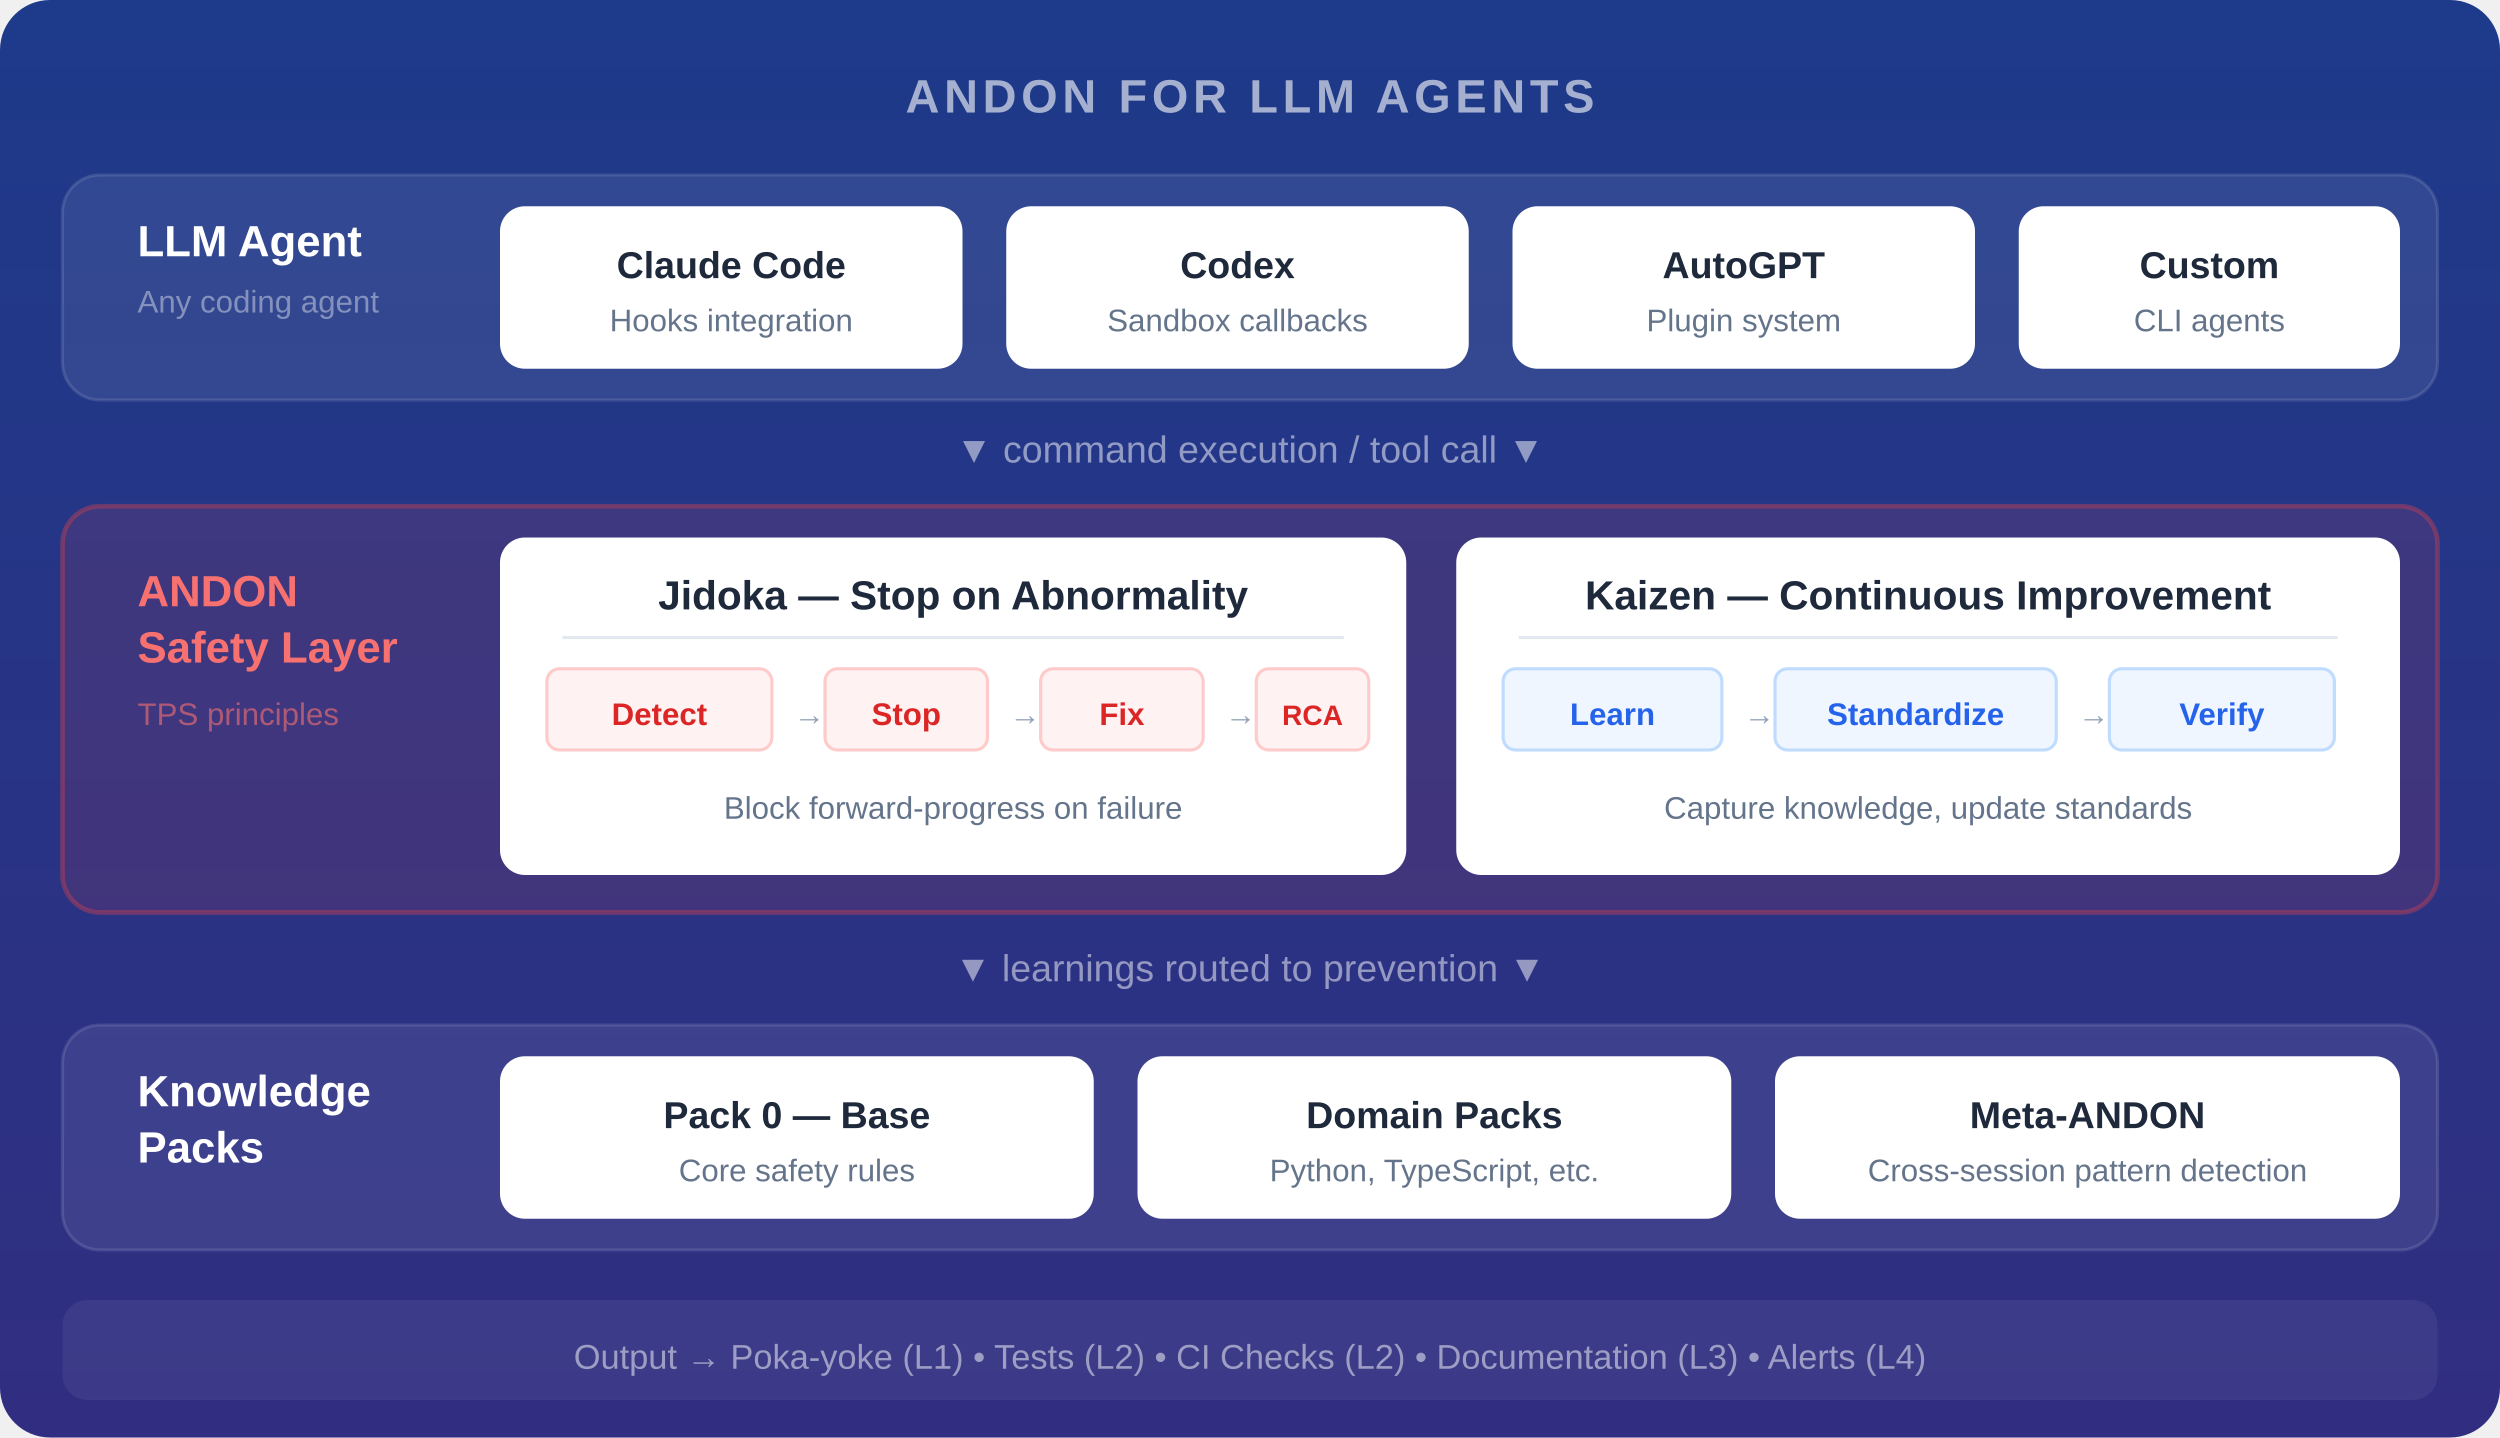
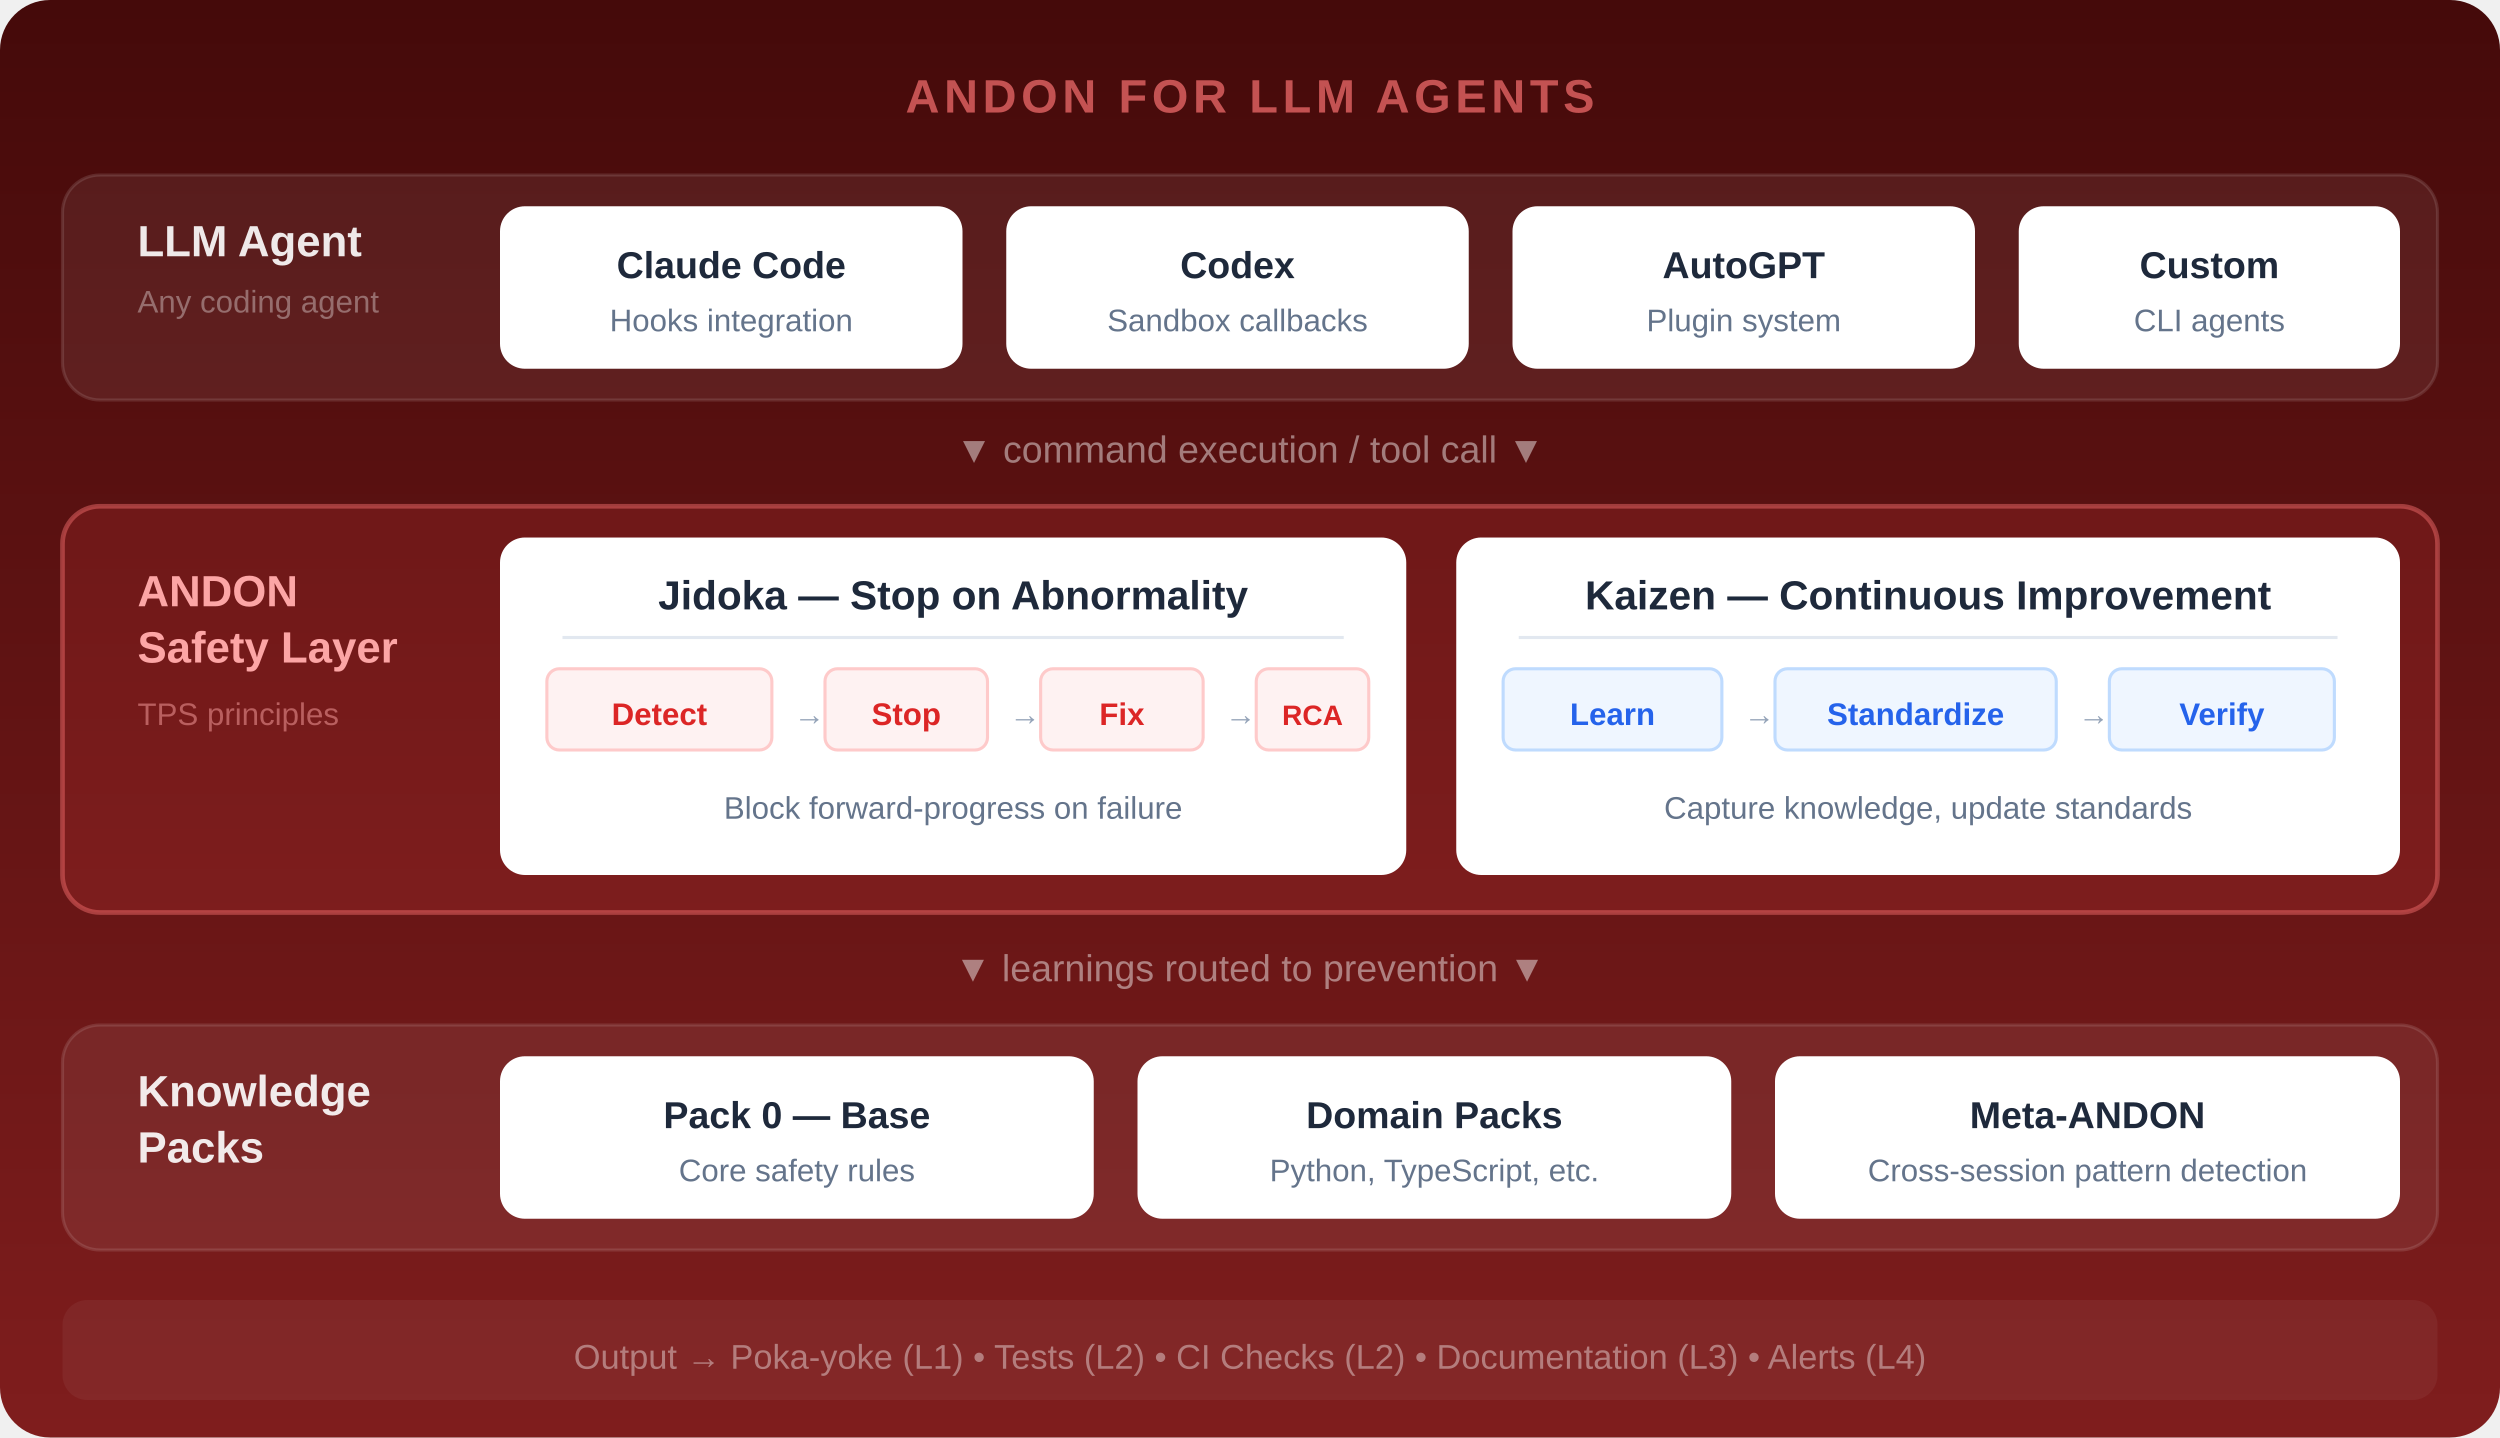
<svg xmlns="http://www.w3.org/2000/svg" viewBox="0 0 800 460" role="img" aria-label="ANDON for LLM Agents architecture diagram">
  <defs>
    <linearGradient id="bg" x1="0" y1="0" x2="0" y2="1">
-       <stop offset="0%" stop-color="#1e3a8a" />
-       <stop offset="100%" stop-color="#312e81" />
+       <stop offset="0%" stop-color="#450a0a" />
+       <stop offset="100%" stop-color="#7f1d1d" />
    </linearGradient>
  </defs>
  <rect width="800" height="460" rx="16" fill="url(#bg)" />
-   <text x="400" y="36" font-family="Arial,Helvetica,sans-serif" font-size="15" font-weight="bold" fill="rgba(255,255,255,0.6)" text-anchor="middle" letter-spacing="0.1em">ANDON FOR LLM AGENTS</text>
-   <rect x="20" y="56" width="760" height="72" rx="12" fill="rgba(255,255,255,0.08)" stroke="rgba(255,255,255,0.12)" stroke-width="1" />
-   <text x="44" y="82" font-family="Arial,Helvetica,sans-serif" font-size="14" font-weight="bold" fill="white">LLM Agent</text>
-   <text x="44" y="100" font-family="Arial,Helvetica,sans-serif" font-size="10" fill="rgba(255,255,255,0.4)">Any coding agent</text>
+   <text x="400" y="36" font-family="Arial,Helvetica,sans-serif" font-size="15" font-weight="bold" fill="rgba(248,113,113,0.7)" text-anchor="middle" letter-spacing="0.1em">ANDON FOR LLM AGENTS</text>
+   <rect x="20" y="56" width="760" height="72" rx="12" fill="rgba(255,255,255,0.07)" stroke="rgba(255,255,255,0.12)" stroke-width="1" />
+   <text x="44" y="82" font-family="Arial,Helvetica,sans-serif" font-size="14" font-weight="bold" fill="rgba(255,255,255,0.9)">LLM Agent</text>
+   <text x="44" y="100" font-family="Arial,Helvetica,sans-serif" font-size="10" fill="rgba(255,255,255,0.35)">Any coding agent</text>
  <rect x="160" y="66" width="148" height="52" rx="8" fill="white" />
  <text x="234" y="89" font-family="Arial,Helvetica,sans-serif" font-size="12" font-weight="bold" fill="#1e293b" text-anchor="middle">Claude Code</text>
  <text x="234" y="106" font-family="Arial,Helvetica,sans-serif" font-size="10" fill="#64748b" text-anchor="middle">Hooks integration</text>
  <rect x="322" y="66" width="148" height="52" rx="8" fill="white" />
  <text x="396" y="89" font-family="Arial,Helvetica,sans-serif" font-size="12" font-weight="bold" fill="#1e293b" text-anchor="middle">Codex</text>
  <text x="396" y="106" font-family="Arial,Helvetica,sans-serif" font-size="10" fill="#64748b" text-anchor="middle">Sandbox callbacks</text>
  <rect x="484" y="66" width="148" height="52" rx="8" fill="white" />
  <text x="558" y="89" font-family="Arial,Helvetica,sans-serif" font-size="12" font-weight="bold" fill="#1e293b" text-anchor="middle">AutoGPT</text>
  <text x="558" y="106" font-family="Arial,Helvetica,sans-serif" font-size="10" fill="#64748b" text-anchor="middle">Plugin system</text>
  <rect x="646" y="66" width="122" height="52" rx="8" fill="white" />
  <text x="707" y="89" font-family="Arial,Helvetica,sans-serif" font-size="12" font-weight="bold" fill="#1e293b" text-anchor="middle">Custom</text>
  <text x="707" y="106" font-family="Arial,Helvetica,sans-serif" font-size="10" fill="#64748b" text-anchor="middle">CLI agents</text>
-   <text x="400" y="148" font-family="Arial,Helvetica,sans-serif" font-size="12" fill="rgba(255,255,255,0.5)" text-anchor="middle">▼  command execution / tool call  ▼</text>
-   <rect x="20" y="162" width="760" height="130" rx="12" fill="rgba(239,68,68,0.12)" stroke="rgba(239,68,68,0.35)" stroke-width="1.5" />
-   <text x="44" y="194" font-family="Arial,Helvetica,sans-serif" font-size="14" font-weight="bold" fill="#f87171">ANDON</text>
-   <text x="44" y="212" font-family="Arial,Helvetica,sans-serif" font-size="14" font-weight="bold" fill="#f87171">Safety Layer</text>
-   <text x="44" y="232" font-family="Arial,Helvetica,sans-serif" font-size="10" fill="rgba(248,113,113,0.6)">TPS principles</text>
+   <text x="400" y="148" font-family="Arial,Helvetica,sans-serif" font-size="12" fill="rgba(255,255,255,0.45)" text-anchor="middle">▼  command execution / tool call  ▼</text>
+   <rect x="20" y="162" width="760" height="130" rx="12" fill="rgba(239,68,68,0.15)" stroke="rgba(248,113,113,0.45)" stroke-width="1.5" />
+   <text x="44" y="194" font-family="Arial,Helvetica,sans-serif" font-size="14" font-weight="bold" fill="#fca5a5">ANDON</text>
+   <text x="44" y="212" font-family="Arial,Helvetica,sans-serif" font-size="14" font-weight="bold" fill="#fca5a5">Safety Layer</text>
+   <text x="44" y="232" font-family="Arial,Helvetica,sans-serif" font-size="10" fill="rgba(252,165,165,0.5)">TPS principles</text>
  <rect x="160" y="172" width="290" height="108" rx="8" fill="white" />
  <text x="305" y="195" font-family="Arial,Helvetica,sans-serif" font-size="13" font-weight="bold" fill="#1e293b" text-anchor="middle">Jidoka — Stop on Abnormality</text>
  <line x1="180" y1="204" x2="430" y2="204" stroke="#e2e8f0" stroke-width="1" />
  <rect x="175" y="214" width="72" height="26" rx="4" fill="#fef2f2" stroke="#fecaca" stroke-width="1" />
  <text x="211" y="232" font-family="Arial,Helvetica,sans-serif" font-size="10" font-weight="bold" fill="#dc2626" text-anchor="middle">Detect</text>
  <text x="254" y="232" font-family="Arial,Helvetica,sans-serif" font-size="10" fill="#94a3b8">→</text>
  <rect x="264" y="214" width="52" height="26" rx="4" fill="#fef2f2" stroke="#fecaca" stroke-width="1" />
  <text x="290" y="232" font-family="Arial,Helvetica,sans-serif" font-size="10" font-weight="bold" fill="#dc2626" text-anchor="middle">Stop</text>
  <text x="323" y="232" font-family="Arial,Helvetica,sans-serif" font-size="10" fill="#94a3b8">→</text>
  <rect x="333" y="214" width="52" height="26" rx="4" fill="#fef2f2" stroke="#fecaca" stroke-width="1" />
  <text x="359" y="232" font-family="Arial,Helvetica,sans-serif" font-size="10" font-weight="bold" fill="#dc2626" text-anchor="middle">Fix</text>
  <text x="392" y="232" font-family="Arial,Helvetica,sans-serif" font-size="10" fill="#94a3b8">→</text>
  <rect x="402" y="214" width="36" height="26" rx="4" fill="#fef2f2" stroke="#fecaca" stroke-width="1" />
  <text x="420" y="232" font-family="Arial,Helvetica,sans-serif" font-size="9" font-weight="bold" fill="#dc2626" text-anchor="middle">RCA</text>
  <text x="305" y="262" font-family="Arial,Helvetica,sans-serif" font-size="10" fill="#64748b" text-anchor="middle">Block forward-progress on failure</text>
  <rect x="466" y="172" width="302" height="108" rx="8" fill="white" />
  <text x="617" y="195" font-family="Arial,Helvetica,sans-serif" font-size="13" font-weight="bold" fill="#1e293b" text-anchor="middle">Kaizen — Continuous Improvement</text>
  <line x1="486" y1="204" x2="748" y2="204" stroke="#e2e8f0" stroke-width="1" />
  <rect x="481" y="214" width="70" height="26" rx="4" fill="#eff6ff" stroke="#bfdbfe" stroke-width="1" />
  <text x="516" y="232" font-family="Arial,Helvetica,sans-serif" font-size="10" font-weight="bold" fill="#2563eb" text-anchor="middle">Learn</text>
  <text x="558" y="232" font-family="Arial,Helvetica,sans-serif" font-size="10" fill="#94a3b8">→</text>
  <rect x="568" y="214" width="90" height="26" rx="4" fill="#eff6ff" stroke="#bfdbfe" stroke-width="1" />
  <text x="613" y="232" font-family="Arial,Helvetica,sans-serif" font-size="10" font-weight="bold" fill="#2563eb" text-anchor="middle">Standardize</text>
  <text x="665" y="232" font-family="Arial,Helvetica,sans-serif" font-size="10" fill="#94a3b8">→</text>
  <rect x="675" y="214" width="72" height="26" rx="4" fill="#eff6ff" stroke="#bfdbfe" stroke-width="1" />
  <text x="711" y="232" font-family="Arial,Helvetica,sans-serif" font-size="10" font-weight="bold" fill="#2563eb" text-anchor="middle">Verify</text>
  <text x="617" y="262" font-family="Arial,Helvetica,sans-serif" font-size="10" fill="#64748b" text-anchor="middle">Capture knowledge, update standards</text>
-   <text x="400" y="314" font-family="Arial,Helvetica,sans-serif" font-size="12" fill="rgba(255,255,255,0.5)" text-anchor="middle">▼  learnings routed to prevention  ▼</text>
-   <rect x="20" y="328" width="760" height="72" rx="12" fill="rgba(255,255,255,0.08)" stroke="rgba(255,255,255,0.12)" stroke-width="1" />
-   <text x="44" y="354" font-family="Arial,Helvetica,sans-serif" font-size="14" font-weight="bold" fill="white">Knowledge</text>
-   <text x="44" y="372" font-family="Arial,Helvetica,sans-serif" font-size="14" font-weight="bold" fill="white">Packs</text>
+   <text x="400" y="314" font-family="Arial,Helvetica,sans-serif" font-size="12" fill="rgba(255,255,255,0.45)" text-anchor="middle">▼  learnings routed to prevention  ▼</text>
+   <rect x="20" y="328" width="760" height="72" rx="12" fill="rgba(255,255,255,0.07)" stroke="rgba(255,255,255,0.12)" stroke-width="1" />
+   <text x="44" y="354" font-family="Arial,Helvetica,sans-serif" font-size="14" font-weight="bold" fill="rgba(255,255,255,0.9)">Knowledge</text>
+   <text x="44" y="372" font-family="Arial,Helvetica,sans-serif" font-size="14" font-weight="bold" fill="rgba(255,255,255,0.9)">Packs</text>
  <rect x="160" y="338" width="190" height="52" rx="8" fill="white" />
  <text x="255" y="361" font-family="Arial,Helvetica,sans-serif" font-size="12" font-weight="bold" fill="#1e293b" text-anchor="middle">Pack 0 — Base</text>
  <text x="255" y="378" font-family="Arial,Helvetica,sans-serif" font-size="10" fill="#64748b" text-anchor="middle">Core safety rules</text>
  <rect x="364" y="338" width="190" height="52" rx="8" fill="white" />
  <text x="459" y="361" font-family="Arial,Helvetica,sans-serif" font-size="12" font-weight="bold" fill="#1e293b" text-anchor="middle">Domain Packs</text>
  <text x="459" y="378" font-family="Arial,Helvetica,sans-serif" font-size="10" fill="#64748b" text-anchor="middle">Python, TypeScript, etc.</text>
  <rect x="568" y="338" width="200" height="52" rx="8" fill="white" />
  <text x="668" y="361" font-family="Arial,Helvetica,sans-serif" font-size="12" font-weight="bold" fill="#1e293b" text-anchor="middle">Meta-ANDON</text>
  <text x="668" y="378" font-family="Arial,Helvetica,sans-serif" font-size="10" fill="#64748b" text-anchor="middle">Cross-session pattern detection</text>
-   <rect x="20" y="416" width="760" height="32" rx="8" fill="rgba(255,255,255,0.06)" />
-   <text x="400" y="438" font-family="Arial,Helvetica,sans-serif" font-size="11" fill="rgba(255,255,255,0.5)" text-anchor="middle">Output → Poka-yoke (L1) • Tests (L2) • CI Checks (L2) • Documentation (L3) • Alerts (L4)</text>
+   <rect x="20" y="416" width="760" height="32" rx="8" fill="rgba(255,255,255,0.05)" />
+   <text x="400" y="438" font-family="Arial,Helvetica,sans-serif" font-size="11" fill="rgba(255,255,255,0.4)" text-anchor="middle">Output → Poka-yoke (L1) • Tests (L2) • CI Checks (L2) • Documentation (L3) • Alerts (L4)</text>
</svg>
